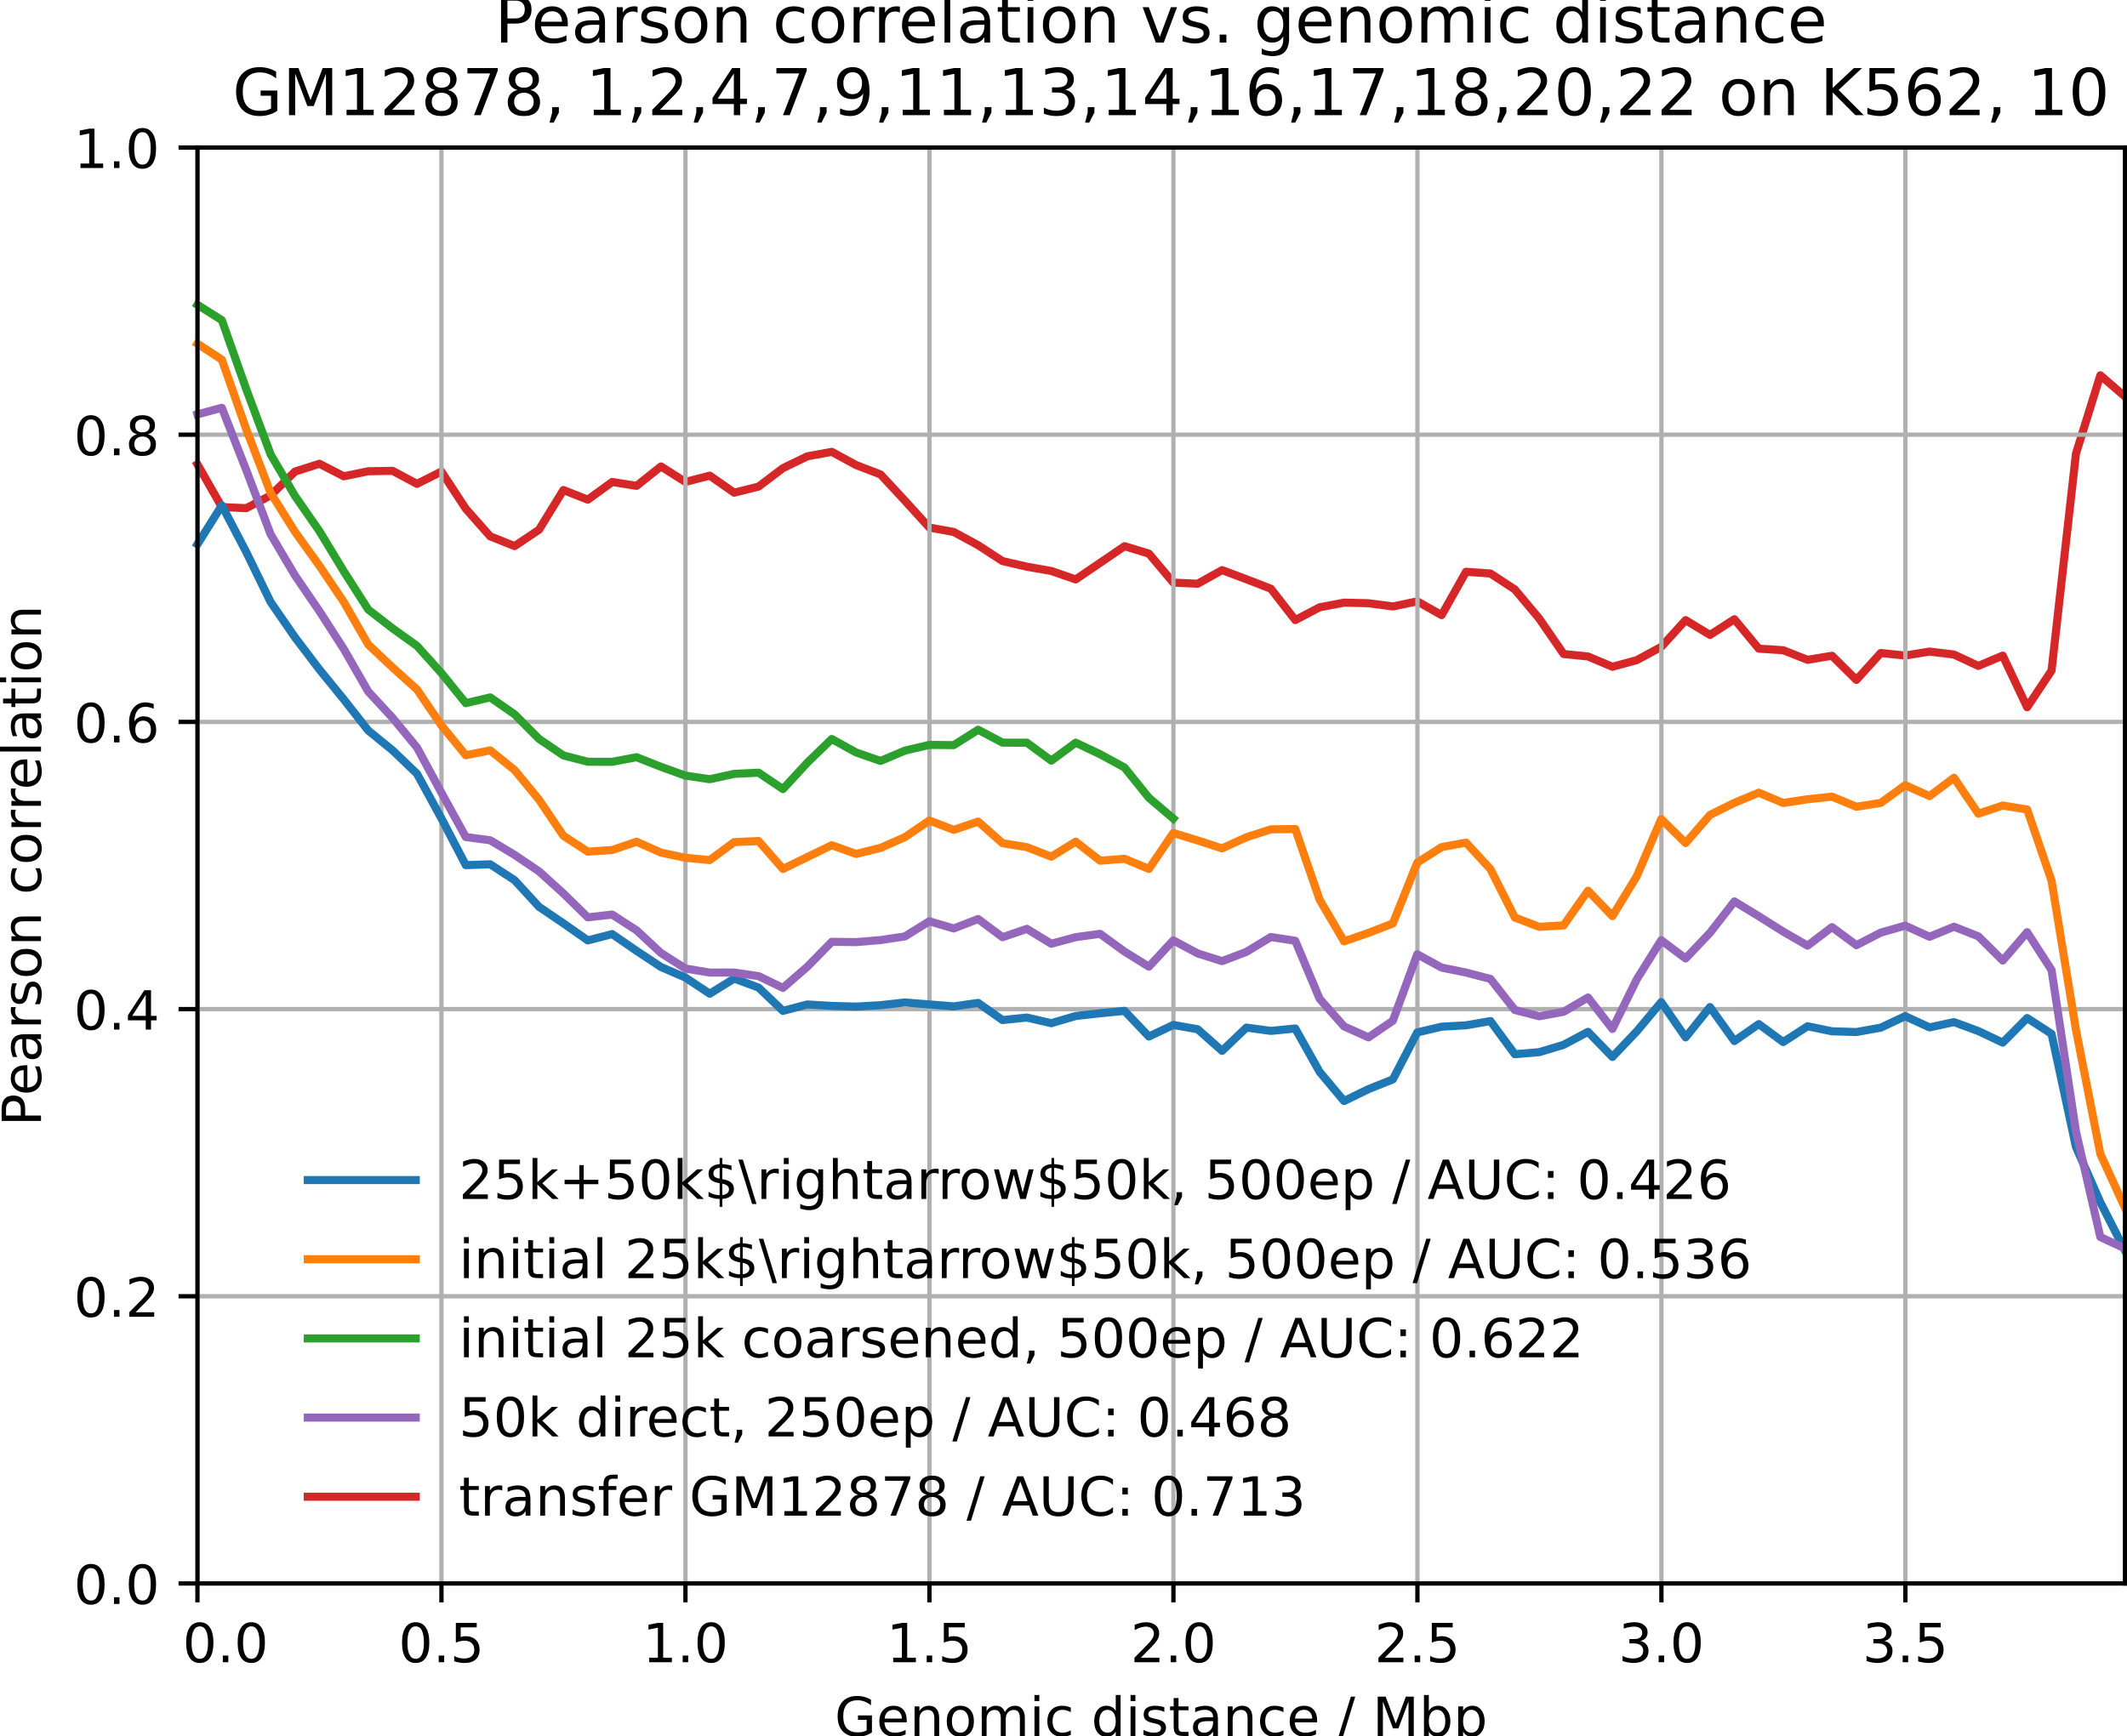
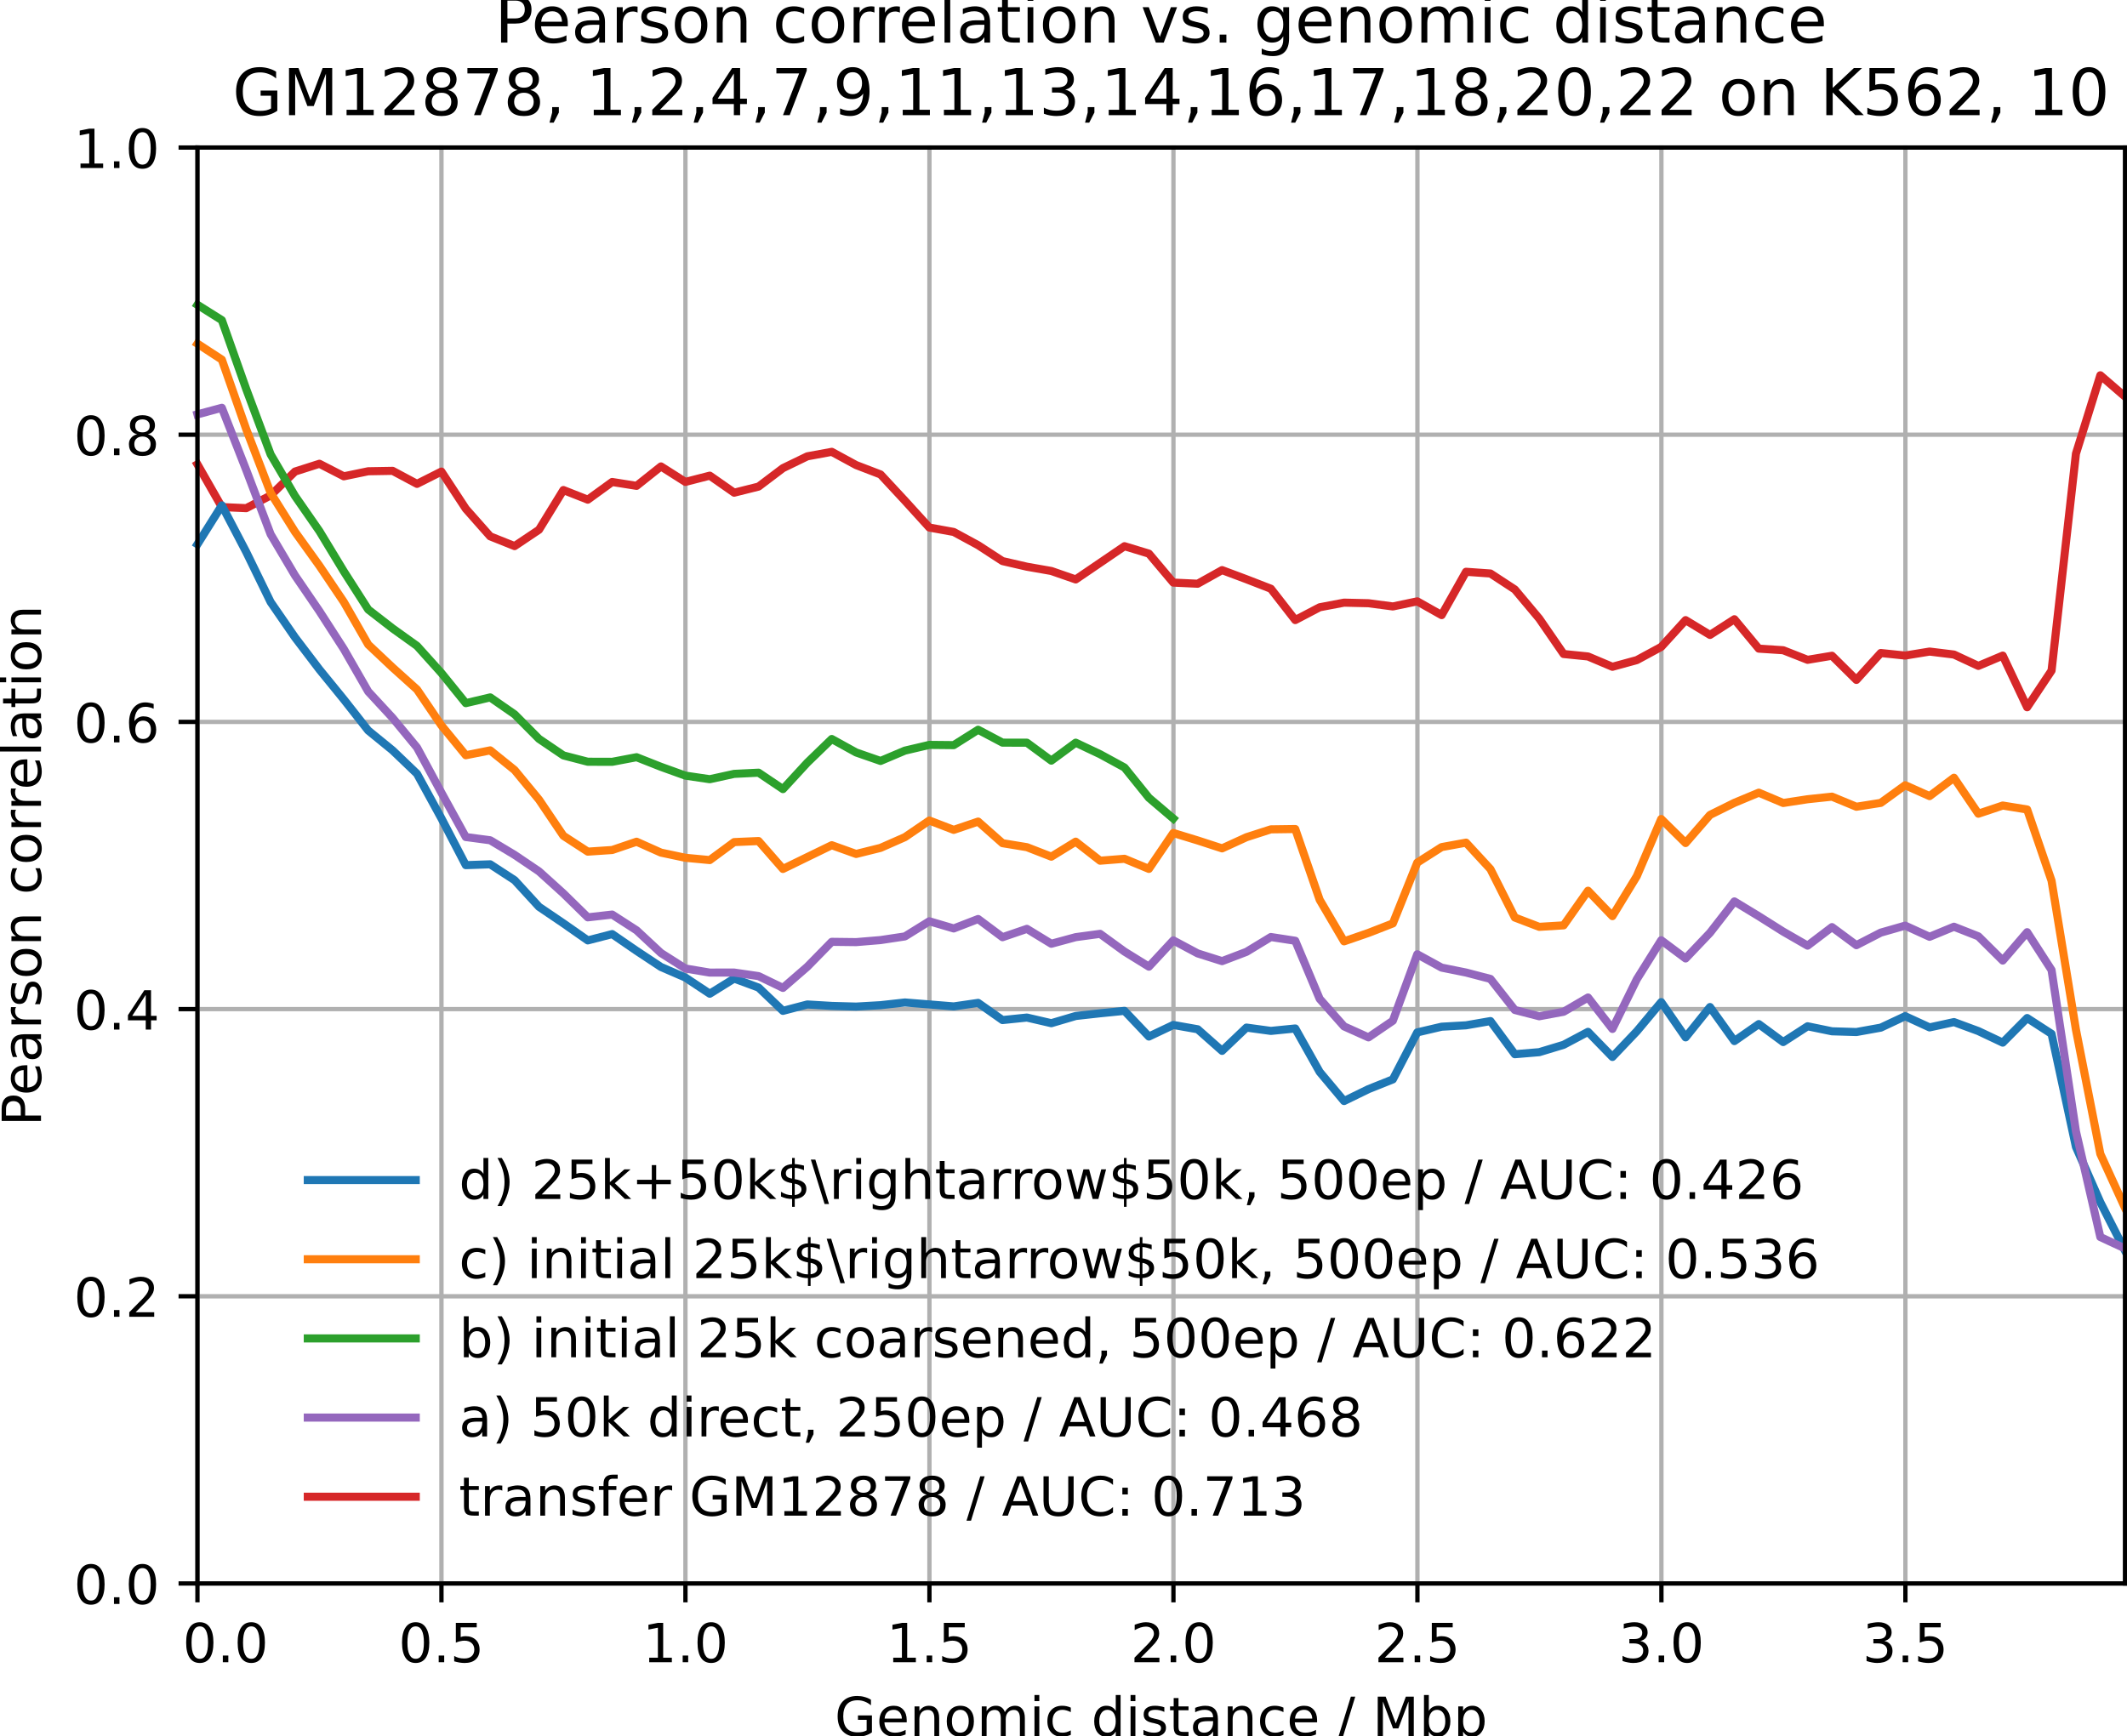
<svg xmlns="http://www.w3.org/2000/svg" version="1.1" id="svg2" xml:space="preserve" width="80mm" height="65.3mm" viewBox="0 0 302.362 246.803">
  <defs id="defs6">
    <clipPath clipPathUnits="userSpaceOnUse" id="clipPath22">
      <path d="M 57.6,38.016 H 414.72 V 304.128 H 57.6 Z" id="path20" />
    </clipPath>
    <clipPath clipPathUnits="userSpaceOnUse" id="clipPath40">
      <path d="M 57.6,38.016 H 414.72 V 304.128 H 57.6 Z" id="path38" />
    </clipPath>
    <clipPath clipPathUnits="userSpaceOnUse" id="clipPath58">
      <path d="M 57.6,38.016 H 414.72 V 304.128 H 57.6 Z" id="path56" />
    </clipPath>
    <clipPath clipPathUnits="userSpaceOnUse" id="clipPath76">
      <path d="M 57.6,38.016 H 414.72 V 304.128 H 57.6 Z" id="path74" />
    </clipPath>
    <clipPath clipPathUnits="userSpaceOnUse" id="clipPath94">
      <path d="M 57.6,38.016 H 414.72 V 304.128 H 57.6 Z" id="path92" />
    </clipPath>
    <clipPath clipPathUnits="userSpaceOnUse" id="clipPath112">
      <path d="M 57.6,38.016 H 414.72 V 304.128 H 57.6 Z" id="path110" />
    </clipPath>
    <clipPath clipPathUnits="userSpaceOnUse" id="clipPath130">
      <path d="M 57.6,38.016 H 414.72 V 304.128 H 57.6 Z" id="path128" />
    </clipPath>
    <clipPath clipPathUnits="userSpaceOnUse" id="clipPath148">
      <path d="M 57.6,38.016 H 414.72 V 304.128 H 57.6 Z" id="path146" />
    </clipPath>
    <clipPath clipPathUnits="userSpaceOnUse" id="clipPath170">
      <path d="M 57.6,38.016 H 414.72 V 304.128 H 57.6 Z" id="path168" />
    </clipPath>
    <clipPath clipPathUnits="userSpaceOnUse" id="clipPath188">
      <path d="M 57.6,38.016 H 414.72 V 304.128 H 57.6 Z" id="path186" />
    </clipPath>
    <clipPath clipPathUnits="userSpaceOnUse" id="clipPath206">
      <path d="M 57.6,38.016 H 414.72 V 304.128 H 57.6 Z" id="path204" />
    </clipPath>
    <clipPath clipPathUnits="userSpaceOnUse" id="clipPath224">
      <path d="M 57.6,38.016 H 414.72 V 304.128 H 57.6 Z" id="path222" />
    </clipPath>
    <clipPath clipPathUnits="userSpaceOnUse" id="clipPath242">
      <path d="M 57.6,38.016 H 414.72 V 304.128 H 57.6 Z" id="path240" />
    </clipPath>
    <clipPath clipPathUnits="userSpaceOnUse" id="clipPath260">
      <path d="M 57.6,38.016 H 414.72 V 304.128 H 57.6 Z" id="path258" />
    </clipPath>
    <clipPath clipPathUnits="userSpaceOnUse" id="clipPath282">
      <path d="M 57.6,38.016 H 414.72 V 304.128 H 57.6 Z" id="path280" />
    </clipPath>
    <clipPath clipPathUnits="userSpaceOnUse" id="clipPath292">
      <path d="M 57.6,38.016 H 414.72 V 304.128 H 57.6 Z" id="path290" />
    </clipPath>
    <clipPath clipPathUnits="userSpaceOnUse" id="clipPath302">
      <path d="M 57.6,38.016 H 414.72 V 304.128 H 57.6 Z" id="path300" />
    </clipPath>
    <clipPath clipPathUnits="userSpaceOnUse" id="clipPath312">
      <path d="M 57.6,38.016 H 414.72 V 304.128 H 57.6 Z" id="path310" />
    </clipPath>
    <clipPath clipPathUnits="userSpaceOnUse" id="clipPath322">
      <path d="M 57.6,38.016 H 414.72 V 304.128 H 57.6 Z" id="path320" />
    </clipPath>
  </defs>
  <g id="g10" transform="matrix(1.333333,0,0,-1.333333,-28.02396,443.5936)">
+     <path d="M 57.6,38.016 V 304.128" style="fill:none;stroke:#b0b0b0;stroke-width:0.8;stroke-linecap:square;stroke-linejoin:round;stroke-miterlimit:10;stroke-dasharray:none;stroke-opacity:1" id="path24" transform="matrix(0.5754572,0,0,0.5754572,8.923028,141.9491)" />
+     <path d="M 102.805,38.016 V 304.128" style="fill:none;stroke:#b0b0b0;stroke-width:0.8;stroke-linecap:square;stroke-linejoin:round;stroke-miterlimit:10;stroke-dasharray:none;stroke-opacity:1" id="path42" transform="matrix(0.5754572,0,0,0.5754572,8.923028,141.9491)" />
+     <path d="M 148.01,38.016 V 304.128" style="fill:none;stroke:#b0b0b0;stroke-width:0.8;stroke-linecap:square;stroke-linejoin:round;stroke-miterlimit:10;stroke-dasharray:none;stroke-opacity:1" id="path60" transform="matrix(0.5754572,0,0,0.5754572,8.923028,141.9491)" />
+     <path d="M 193.215,38.016 V 304.128" style="fill:none;stroke:#b0b0b0;stroke-width:0.8;stroke-linecap:square;stroke-linejoin:round;stroke-miterlimit:10;stroke-dasharray:none;stroke-opacity:1" id="path78" transform="matrix(0.5754572,0,0,0.5754572,8.923028,141.9491)" />
+     <path d="M 146.124,163.826 V 316.962" style="fill:none;stroke:#b0b0b0;stroke-width:0.46;stroke-linecap:square;stroke-linejoin:round;stroke-miterlimit:10;stroke-dasharray:none;stroke-opacity:1" id="path96" />
+     <path d="M 283.625,38.016 V 304.128" style="fill:none;stroke:#b0b0b0;stroke-width:0.8;stroke-linecap:square;stroke-linejoin:round;stroke-miterlimit:10;stroke-dasharray:none;stroke-opacity:1" id="path114" transform="matrix(0.5754572,0,0,0.5754572,8.923028,141.9491)" />
+     <path d="M 328.83,38.016 V 304.128" style="fill:none;stroke:#b0b0b0;stroke-width:0.8;stroke-linecap:square;stroke-linejoin:round;stroke-miterlimit:10;stroke-dasharray:none;stroke-opacity:1" id="path132" transform="matrix(0.5754572,0,0,0.5754572,8.923028,141.9491)" />
+     <path d="M 374.035,38.016 V 304.128" style="fill:none;stroke:#b0b0b0;stroke-width:0.8;stroke-linecap:square;stroke-linejoin:round;stroke-miterlimit:10;stroke-dasharray:none;stroke-opacity:1" id="path150" transform="matrix(0.5754572,0,0,0.5754572,8.923028,141.9491)" />
+     <path d="M 57.6,38.016 H 414.72" style="fill:none;stroke:#b0b0b0;stroke-width:0.8;stroke-linecap:square;stroke-linejoin:round;stroke-miterlimit:10;stroke-dasharray:none;stroke-opacity:1" id="path172" transform="matrix(0.5754572,0,0,0.5754572,8.923028,141.9491)" />
+     <path d="M 57.6,91.238 H 414.72" style="fill:none;stroke:#b0b0b0;stroke-width:0.8;stroke-linecap:square;stroke-linejoin:round;stroke-miterlimit:10;stroke-dasharray:none;stroke-opacity:1" id="path190" transform="matrix(0.5754572,0,0,0.5754572,8.923028,141.9491)" />
+     <path d="M 57.6,144.461 H 414.72" style="fill:none;stroke:#b0b0b0;stroke-width:0.8;stroke-linecap:square;stroke-linejoin:round;stroke-miterlimit:10;stroke-dasharray:none;stroke-opacity:1" id="path208" transform="matrix(0.5754572,0,0,0.5754572,8.923028,141.9491)" />
+     <path d="M 57.6,197.683 H 414.72" style="fill:none;stroke:#b0b0b0;stroke-width:0.8;stroke-linecap:square;stroke-linejoin:round;stroke-miterlimit:10;stroke-dasharray:none;stroke-opacity:1" id="path226" transform="matrix(0.5754572,0,0,0.5754572,8.923028,141.9491)" />
+     <path d="M 57.6,250.906 H 414.72" style="fill:none;stroke:#b0b0b0;stroke-width:0.8;stroke-linecap:square;stroke-linejoin:round;stroke-miterlimit:10;stroke-dasharray:none;stroke-opacity:1" id="path244" transform="matrix(0.5754572,0,0,0.5754572,8.923028,141.9491)" />
+     <path d="M 57.6,304.128 H 414.72" style="fill:none;stroke:#b0b0b0;stroke-width:0.8;stroke-linecap:square;stroke-linejoin:round;stroke-miterlimit:10;stroke-dasharray:none;stroke-opacity:1" id="path262" transform="matrix(0.5754572,0,0,0.5754572,8.923028,141.9491)" />
    <path d="m 42.069,283.174 2.601,-4.555 2.601,-0.117 2.601,1.358 2.601,2.547 2.601,0.83 2.601,-1.338 2.601,0.539 2.601,0.044 2.601,-1.389 2.601,1.31 2.601,-3.963 2.601,-2.943 2.601,-1.04 2.601,1.743 2.601,4.234 2.601,-1.026 2.601,1.886 2.601,-0.412 2.601,2.07 2.601,-1.651 2.601,0.668 2.601,-1.816 2.601,0.65 2.601,1.967 2.601,1.261 2.601,0.479 2.601,-1.413 2.601,-0.999 2.601,-2.802 2.601,-2.861 2.601,-0.471 2.601,-1.413 2.601,-1.693 2.601,-0.599 2.601,-0.456 2.601,-0.902 2.601,1.771 2.601,1.773 2.601,-0.791 2.601,-3.09 2.601,-0.121 2.601,1.452 2.601,-0.974 2.601,-1.01 2.601,-3.343 2.601,1.364 2.601,0.494 2.601,-0.062 2.601,-0.344 2.601,0.544 2.601,-1.467 2.601,4.621 2.601,-0.183 2.601,-1.703 2.601,-3.106 2.601,-3.778 2.601,-0.262 2.601,-1.1 2.601,0.712 2.601,1.408 2.601,2.855 2.601,-1.578 2.601,1.673 2.601,-3.135 2.601,-0.17 2.601,-1.023 2.601,0.434 2.601,-2.576 2.601,2.868 2.601,-0.27 2.601,0.425 2.601,-0.318 2.601,-1.211 2.601,1.098 2.601,-5.509 2.601,3.908 2.601,23.135 2.601,8.361 2.601,-2.247" style="fill:none;stroke:#d62728;stroke-width:0.863;stroke-linecap:square;stroke-linejoin:round;stroke-miterlimit:10;stroke-dasharray:none;stroke-opacity:1" id="path324" />
    <g id="g16" transform="matrix(0.5754572,0,0,0.5754572,8.923028,141.9491)">
-       <g id="g18" clip-path="url(#clipPath22)">
-         <path d="M 57.6,38.016 V 304.128" style="fill:none;stroke:#b0b0b0;stroke-width:0.8;stroke-linecap:square;stroke-linejoin:round;stroke-miterlimit:10;stroke-dasharray:none;stroke-opacity:1" id="path24" />
-       </g>
+       <g id="g18" clip-path="url(#clipPath22)" />
    </g>
    <path d="m 42.069,163.826 v -2.014" style="fill:#000000;fill-opacity:1;fill-rule:nonzero;stroke:#000000;stroke-width:0.46;stroke-linecap:butt;stroke-linejoin:round;stroke-miterlimit:10;stroke-dasharray:none;stroke-opacity:1" id="path28" />
    <g id="g34" transform="matrix(0.5754572,0,0,0.5754572,8.923028,141.9491)">
-       <g id="g36" clip-path="url(#clipPath40)">
-         <path d="M 102.805,38.016 V 304.128" style="fill:none;stroke:#b0b0b0;stroke-width:0.8;stroke-linecap:square;stroke-linejoin:round;stroke-miterlimit:10;stroke-dasharray:none;stroke-opacity:1" id="path42" />
-       </g>
+       <g id="g36" clip-path="url(#clipPath40)" />
    </g>
    <path d="m 68.083,163.826 v -2.014" style="fill:#000000;fill-opacity:1;fill-rule:nonzero;stroke:#000000;stroke-width:0.46;stroke-linecap:butt;stroke-linejoin:round;stroke-miterlimit:10;stroke-dasharray:none;stroke-opacity:1" id="path46" />
    <g id="g52" transform="matrix(0.5754572,0,0,0.5754572,8.923028,141.9491)">
-       <g id="g54" clip-path="url(#clipPath58)">
-         <path d="M 148.01,38.016 V 304.128" style="fill:none;stroke:#b0b0b0;stroke-width:0.8;stroke-linecap:square;stroke-linejoin:round;stroke-miterlimit:10;stroke-dasharray:none;stroke-opacity:1" id="path60" />
-       </g>
+       <g id="g54" clip-path="url(#clipPath58)" />
    </g>
    <path d="m 94.097,163.826 v -2.014" style="fill:#000000;fill-opacity:1;fill-rule:nonzero;stroke:#000000;stroke-width:0.46;stroke-linecap:butt;stroke-linejoin:round;stroke-miterlimit:10;stroke-dasharray:none;stroke-opacity:1" id="path64" />
    <g id="g70" transform="matrix(0.5754572,0,0,0.5754572,8.923028,141.9491)">
-       <g id="g72" clip-path="url(#clipPath76)">
-         <path d="M 193.215,38.016 V 304.128" style="fill:none;stroke:#b0b0b0;stroke-width:0.8;stroke-linecap:square;stroke-linejoin:round;stroke-miterlimit:10;stroke-dasharray:none;stroke-opacity:1" id="path78" />
-       </g>
+       <g id="g72" clip-path="url(#clipPath76)" />
    </g>
    <path d="m 120.11,163.826 v -2.014" style="fill:#000000;fill-opacity:1;fill-rule:nonzero;stroke:#000000;stroke-width:0.46;stroke-linecap:butt;stroke-linejoin:round;stroke-miterlimit:10;stroke-dasharray:none;stroke-opacity:1" id="path82" />
-     <g id="g88" transform="matrix(0.5754572,0,0,0.5754572,8.923028,141.9491)">
-       <g id="g90" clip-path="url(#clipPath94)">
-         <path d="M 238.42,38.016 V 304.128" style="fill:none;stroke:#b0b0b0;stroke-width:0.8;stroke-linecap:square;stroke-linejoin:round;stroke-miterlimit:10;stroke-dasharray:none;stroke-opacity:1" id="path96" />
-       </g>
-     </g>
    <path d="m 146.124,163.826 v -2.014" style="fill:#000000;fill-opacity:1;fill-rule:nonzero;stroke:#000000;stroke-width:0.46;stroke-linecap:butt;stroke-linejoin:round;stroke-miterlimit:10;stroke-dasharray:none;stroke-opacity:1" id="path100" />
    <g id="g106" transform="matrix(0.5754572,0,0,0.5754572,8.923028,141.9491)">
-       <g id="g108" clip-path="url(#clipPath112)">
-         <path d="M 283.625,38.016 V 304.128" style="fill:none;stroke:#b0b0b0;stroke-width:0.8;stroke-linecap:square;stroke-linejoin:round;stroke-miterlimit:10;stroke-dasharray:none;stroke-opacity:1" id="path114" />
-       </g>
+       <g id="g108" clip-path="url(#clipPath112)" />
    </g>
    <path d="m 172.137,163.826 v -2.014" style="fill:#000000;fill-opacity:1;fill-rule:nonzero;stroke:#000000;stroke-width:0.46;stroke-linecap:butt;stroke-linejoin:round;stroke-miterlimit:10;stroke-dasharray:none;stroke-opacity:1" id="path118" />
    <g id="g124" transform="matrix(0.5754572,0,0,0.5754572,8.923028,141.9491)">
-       <g id="g126" clip-path="url(#clipPath130)">
-         <path d="M 328.83,38.016 V 304.128" style="fill:none;stroke:#b0b0b0;stroke-width:0.8;stroke-linecap:square;stroke-linejoin:round;stroke-miterlimit:10;stroke-dasharray:none;stroke-opacity:1" id="path132" />
-       </g>
+       <g id="g126" clip-path="url(#clipPath130)" />
    </g>
    <path d="m 198.151,163.826 v -2.014" style="fill:#000000;fill-opacity:1;fill-rule:nonzero;stroke:#000000;stroke-width:0.46;stroke-linecap:butt;stroke-linejoin:round;stroke-miterlimit:10;stroke-dasharray:none;stroke-opacity:1" id="path136" />
    <g id="g142" transform="matrix(0.5754572,0,0,0.5754572,8.923028,141.9491)">
-       <g id="g144" clip-path="url(#clipPath148)">
-         <path d="M 374.035,38.016 V 304.128" style="fill:none;stroke:#b0b0b0;stroke-width:0.8;stroke-linecap:square;stroke-linejoin:round;stroke-miterlimit:10;stroke-dasharray:none;stroke-opacity:1" id="path150" />
-       </g>
+       <g id="g144" clip-path="url(#clipPath148)" />
    </g>
    <path d="m 224.164,163.826 v -2.014" style="fill:#000000;fill-opacity:1;fill-rule:nonzero;stroke:#000000;stroke-width:0.46;stroke-linecap:butt;stroke-linejoin:round;stroke-miterlimit:10;stroke-dasharray:none;stroke-opacity:1" id="path154" />
    <g id="g164" transform="matrix(0.5754572,0,0,0.5754572,8.923028,141.9491)">
-       <g id="g166" clip-path="url(#clipPath170)">
-         <path d="M 57.6,38.016 H 414.72" style="fill:none;stroke:#b0b0b0;stroke-width:0.8;stroke-linecap:square;stroke-linejoin:round;stroke-miterlimit:10;stroke-dasharray:none;stroke-opacity:1" id="path172" />
-       </g>
+       <g id="g166" clip-path="url(#clipPath170)" />
    </g>
    <path d="m 42.069,163.826 h -2.014" style="fill:#000000;fill-opacity:1;fill-rule:nonzero;stroke:#000000;stroke-width:0.46;stroke-linecap:butt;stroke-linejoin:round;stroke-miterlimit:10;stroke-dasharray:none;stroke-opacity:1" id="path176" />
    <g id="g182" transform="matrix(0.5754572,0,0,0.5754572,8.923028,141.9491)">
-       <g id="g184" clip-path="url(#clipPath188)">
-         <path d="M 57.6,91.238 H 414.72" style="fill:none;stroke:#b0b0b0;stroke-width:0.8;stroke-linecap:square;stroke-linejoin:round;stroke-miterlimit:10;stroke-dasharray:none;stroke-opacity:1" id="path190" />
-       </g>
+       <g id="g184" clip-path="url(#clipPath188)" />
    </g>
    <path d="m 42.069,194.453 h -2.014" style="fill:#000000;fill-opacity:1;fill-rule:nonzero;stroke:#000000;stroke-width:0.46;stroke-linecap:butt;stroke-linejoin:round;stroke-miterlimit:10;stroke-dasharray:none;stroke-opacity:1" id="path194" />
    <g id="g200" transform="matrix(0.5754572,0,0,0.5754572,8.923028,141.9491)">
-       <g id="g202" clip-path="url(#clipPath206)">
-         <path d="M 57.6,144.461 H 414.72" style="fill:none;stroke:#b0b0b0;stroke-width:0.8;stroke-linecap:square;stroke-linejoin:round;stroke-miterlimit:10;stroke-dasharray:none;stroke-opacity:1" id="path208" />
-       </g>
+       <g id="g202" clip-path="url(#clipPath206)" />
    </g>
    <path d="m 42.069,225.08 h -2.014" style="fill:#000000;fill-opacity:1;fill-rule:nonzero;stroke:#000000;stroke-width:0.46;stroke-linecap:butt;stroke-linejoin:round;stroke-miterlimit:10;stroke-dasharray:none;stroke-opacity:1" id="path212" />
    <g id="g218" transform="matrix(0.5754572,0,0,0.5754572,8.923028,141.9491)">
-       <g id="g220" clip-path="url(#clipPath224)">
-         <path d="M 57.6,197.683 H 414.72" style="fill:none;stroke:#b0b0b0;stroke-width:0.8;stroke-linecap:square;stroke-linejoin:round;stroke-miterlimit:10;stroke-dasharray:none;stroke-opacity:1" id="path226" />
-       </g>
+       <g id="g220" clip-path="url(#clipPath224)" />
    </g>
    <path d="m 42.069,255.707 h -2.014" style="fill:#000000;fill-opacity:1;fill-rule:nonzero;stroke:#000000;stroke-width:0.46;stroke-linecap:butt;stroke-linejoin:round;stroke-miterlimit:10;stroke-dasharray:none;stroke-opacity:1" id="path230" />
    <g id="g236" transform="matrix(0.5754572,0,0,0.5754572,8.923028,141.9491)">
-       <g id="g238" clip-path="url(#clipPath242)">
-         <path d="M 57.6,250.906 H 414.72" style="fill:none;stroke:#b0b0b0;stroke-width:0.8;stroke-linecap:square;stroke-linejoin:round;stroke-miterlimit:10;stroke-dasharray:none;stroke-opacity:1" id="path244" />
-       </g>
+       <g id="g238" clip-path="url(#clipPath242)" />
    </g>
    <path d="m 42.069,286.335 h -2.014" style="fill:#000000;fill-opacity:1;fill-rule:nonzero;stroke:#000000;stroke-width:0.46;stroke-linecap:butt;stroke-linejoin:round;stroke-miterlimit:10;stroke-dasharray:none;stroke-opacity:1" id="path248" />
    <g id="g254" transform="matrix(0.5754572,0,0,0.5754572,8.923028,141.9491)">
-       <g id="g256" clip-path="url(#clipPath260)">
-         <path d="M 57.6,304.128 H 414.72" style="fill:none;stroke:#b0b0b0;stroke-width:0.8;stroke-linecap:square;stroke-linejoin:round;stroke-miterlimit:10;stroke-dasharray:none;stroke-opacity:1" id="path262" />
-       </g>
+       <g id="g256" clip-path="url(#clipPath260)" />
    </g>
    <path d="m 42.069,316.962 h -2.014" style="fill:#000000;fill-opacity:1;fill-rule:nonzero;stroke:#000000;stroke-width:0.46;stroke-linecap:butt;stroke-linejoin:round;stroke-miterlimit:10;stroke-dasharray:none;stroke-opacity:1" id="path266" />
    <path d="m 42.069,274.656 2.601,4.143 2.601,-4.974 2.601,-5.339 2.601,-3.769 2.601,-3.42 2.601,-3.194 2.601,-3.311 2.601,-2.123 2.601,-2.492 2.601,-4.758 2.601,-4.988 2.601,0.09 2.601,-1.694 2.601,-2.837 2.601,-1.764 2.601,-1.82 2.601,0.673 2.601,-1.789 2.601,-1.719 2.601,-1.127 2.601,-1.724 2.601,1.615 2.601,-0.96 2.601,-2.483 2.601,0.682 2.601,-0.155 2.601,-0.072 2.601,0.15 2.601,0.289 2.601,-0.208 2.601,-0.212 2.601,0.376 2.601,-1.832 2.601,0.268 2.601,-0.602 2.601,0.768 2.601,0.289 2.601,0.26 2.601,-2.739 2.601,1.233 2.601,-0.458 2.601,-2.303 2.601,2.483 2.601,-0.355 2.601,0.259 2.601,-4.634 2.601,-3.104 2.601,1.269 2.601,1.04 2.601,5.01 2.601,0.608 2.601,0.148 2.601,0.452 2.601,-3.533 2.601,0.217 2.601,0.786 2.601,1.381 2.601,-2.676 2.601,2.736 2.601,3.111 2.601,-3.759 2.601,3.234 2.601,-3.629 2.601,1.812 2.601,-1.917 2.601,1.683 2.601,-0.536 2.601,-0.078 2.601,0.468 2.601,1.221 2.601,-1.195 2.601,0.567 2.601,-0.96 2.601,-1.23 2.601,2.621 2.601,-1.684 2.601,-12.059 2.601,-5.906 2.601,-5.1" style="fill:none;stroke:#1f77b4;stroke-width:0.863;stroke-linecap:square;stroke-linejoin:round;stroke-miterlimit:10;stroke-dasharray:none;stroke-opacity:1" id="path284" />
    <path d="m 42.069,296.04 2.601,-1.698 2.601,-7.422 2.601,-6.791 2.601,-4.154 2.601,-3.619 2.601,-3.86 2.601,-4.539 2.601,-2.451 2.601,-2.342 2.601,-3.832 2.601,-3.179 2.601,0.519 2.601,-2.098 2.601,-3.155 2.601,-3.856 2.601,-1.691 2.601,0.174 2.601,0.883 2.601,-1.162 2.601,-0.55 2.601,-0.244 2.601,1.917 2.601,0.113 2.601,-2.977 2.601,1.268 2.601,1.264 2.601,-0.933 2.601,0.648 2.601,1.145 2.601,1.774 2.601,-0.998 2.601,0.883 2.601,-2.303 2.601,-0.426 2.601,-1.012 2.601,1.6 2.601,-2.03 2.601,0.204 2.601,-1.078 2.601,3.829 2.601,-0.795 2.601,-0.846 2.601,1.191 2.601,0.838 2.601,0.035 2.601,-7.548 2.601,-4.43 2.601,0.898 2.601,1.013 2.601,6.483 2.601,1.657 2.601,0.474 2.601,-2.822 2.601,-5.164 2.601,-0.993 2.601,0.159 2.601,3.692 2.601,-2.708 2.601,4.262 2.601,6.093 2.601,-2.562 2.601,3 2.601,1.289 2.601,1.083 2.601,-1.099 2.601,0.399 2.601,0.276 2.601,-1.076 2.601,0.411 2.601,1.885 2.601,-1.161 2.601,1.958 2.601,-3.836 2.601,0.872 2.601,-0.422 2.601,-7.596 2.601,-15.887 2.601,-13.249 2.601,-5.69" style="fill:none;stroke:#ff7f0e;stroke-width:0.863;stroke-linecap:square;stroke-linejoin:round;stroke-miterlimit:10;stroke-dasharray:none;stroke-opacity:1" id="path294" />
    <path d="m 42.069,300.188 2.601,-1.637 2.601,-7.353 2.601,-6.966 2.601,-4.435 2.601,-3.745 2.601,-4.291 2.601,-4.068 2.601,-2.016 2.601,-1.864 2.601,-2.892 2.601,-3.213 2.601,0.613 2.601,-1.805 2.601,-2.619 2.601,-1.763 2.601,-0.675 2.601,-0.008 2.601,0.492 2.601,-1.027 2.601,-0.937 2.601,-0.383 2.601,0.569 2.601,0.127 2.601,-1.751 2.601,2.825 2.601,2.518 2.601,-1.436 2.601,-0.904 2.601,1.101 2.601,0.611 2.601,-0.025 2.601,1.641 2.601,-1.376 2.601,-0.006 2.601,-1.913 2.601,1.914 2.601,-1.23 2.601,-1.418 2.601,-3.229 2.601,-2.212" style="fill:none;stroke:#2ca02c;stroke-width:0.863;stroke-linecap:square;stroke-linejoin:round;stroke-miterlimit:10;stroke-dasharray:none;stroke-opacity:1" id="path304" />
    <path d="m 42.069,288.507 2.601,0.698 2.601,-6.637 2.601,-6.851 2.601,-4.394 2.601,-3.807 2.601,-4.037 2.601,-4.533 2.601,-2.814 2.601,-3.156 2.601,-4.818 2.601,-4.729 2.601,-0.344 2.601,-1.559 2.601,-1.758 2.601,-2.353 2.601,-2.549 2.601,0.295 2.601,-1.679 2.601,-2.421 2.601,-1.653 2.601,-0.435 2.601,0.003 2.601,-0.379 2.601,-1.257 2.601,2.257 2.601,2.657 2.601,-0.031 2.601,0.217 2.601,0.391 2.601,1.614 2.601,-0.765 2.601,1.007 2.601,-1.94 2.601,0.89 2.601,-1.589 2.601,0.705 2.601,0.352 2.601,-1.891 2.601,-1.609 2.601,2.802 2.601,-1.389 2.601,-0.823 2.601,0.991 2.601,1.581 2.601,-0.4 2.601,-6.194 2.601,-2.937 2.601,-1.172 2.601,1.772 2.601,7.091 2.601,-1.425 2.601,-0.524 2.601,-0.68 2.601,-3.313 2.601,-0.67 2.601,0.481 2.601,1.521 2.601,-3.352 2.601,5.298 2.601,4.159 2.601,-1.942 2.601,2.736 2.601,3.346 2.601,-1.579 2.601,-1.64 2.601,-1.496 2.601,1.977 2.601,-1.928 2.601,1.339 2.601,0.745 2.601,-1.189 2.601,1.073 2.601,-1.024 2.601,-2.583 2.601,3.025 2.601,-4.036 2.601,-17.206 2.601,-11.27 2.601,-1.205" style="fill:none;stroke:#9467bd;stroke-width:0.863;stroke-linecap:square;stroke-linejoin:round;stroke-miterlimit:10;stroke-dasharray:none;stroke-opacity:1" id="path314" />
    <path d="M 42.069,163.826 V 316.962" style="fill:none;stroke:#000000;stroke-width:0.46;stroke-linecap:square;stroke-linejoin:miter;stroke-miterlimit:10;stroke-dasharray:none;stroke-opacity:1" id="path328" />
    <path d="M 247.577,163.826 V 316.962" style="fill:none;stroke:#000000;stroke-width:0.46;stroke-linecap:square;stroke-linejoin:miter;stroke-miterlimit:10;stroke-dasharray:none;stroke-opacity:1" id="path330" />
    <path d="M 42.069,163.826 H 247.577" style="fill:none;stroke:#000000;stroke-width:0.46;stroke-linecap:square;stroke-linejoin:miter;stroke-miterlimit:10;stroke-dasharray:none;stroke-opacity:1" id="path332" />
    <path d="M 42.069,316.962 H 247.577" style="fill:none;stroke:#000000;stroke-width:0.46;stroke-linecap:square;stroke-linejoin:miter;stroke-miterlimit:10;stroke-dasharray:none;stroke-opacity:1" id="path334" />
    <path d="m 53.834,206.846 h 11.509" style="fill:none;stroke:#1f77b4;stroke-width:0.863;stroke-linecap:square;stroke-linejoin:round;stroke-miterlimit:10;stroke-dasharray:none;stroke-opacity:1" id="path344" />
    <path d="m 53.834,198.403 h 11.509" style="fill:none;stroke:#ff7f0e;stroke-width:0.863;stroke-linecap:square;stroke-linejoin:round;stroke-miterlimit:10;stroke-dasharray:none;stroke-opacity:1" id="path350" />
    <path d="m 53.834,189.96 h 11.509" style="fill:none;stroke:#2ca02c;stroke-width:0.863;stroke-linecap:square;stroke-linejoin:round;stroke-miterlimit:10;stroke-dasharray:none;stroke-opacity:1" id="path356" />
    <path d="m 53.834,181.517 h 11.509" style="fill:none;stroke:#9467bd;stroke-width:0.863;stroke-linecap:square;stroke-linejoin:round;stroke-miterlimit:10;stroke-dasharray:none;stroke-opacity:1" id="path362" />
    <path d="m 53.834,173.074 h 11.509" style="fill:none;stroke:#d62728;stroke-width:0.863;stroke-linecap:square;stroke-linejoin:round;stroke-miterlimit:10;stroke-dasharray:none;stroke-opacity:1" id="path368" />
  </g>
  <g id="layer1" style="display:inline" transform="translate(-28.02396,-17.20642)">
    <text style="font-variant:normal;font-weight:normal;font-size:7.673px;font-family:'DejaVu Sans';-inkscape-font-specification:DejaVuSans;writing-mode:lr-tb;fill:#000000;fill-opacity:1;fill-rule:nonzero;stroke:none;stroke-width:0.767" id="text32" x="53.99" y="253.563">
      <tspan x="53.99 58.87 61.31" y="253.563" id="tspan30" style="stroke-width:0.767">0.0</tspan>
    </text>
    <text style="font-variant:normal;font-weight:normal;font-size:7.673px;font-family:'DejaVu Sans';-inkscape-font-specification:DejaVuSans;writing-mode:lr-tb;fill:#000000;fill-opacity:1;fill-rule:nonzero;stroke:none;stroke-width:0.767" id="text50" x="84.675" y="253.563">
      <tspan x="84.675 89.555 91.995" y="253.563" id="tspan48" style="stroke-width:0.767">0.5</tspan>
    </text>
    <text style="font-variant:normal;font-weight:normal;font-size:7.673px;font-family:'DejaVu Sans';-inkscape-font-specification:DejaVuSans;writing-mode:lr-tb;fill:#000000;fill-opacity:1;fill-rule:nonzero;stroke:none;stroke-width:0.767" id="text68" x="119.36" y="253.563">
      <tspan x="119.36 124.24 126.68" y="253.563" id="tspan66" style="stroke-width:0.767">1.0</tspan>
    </text>
    <text style="font-variant:normal;font-weight:normal;font-size:7.673px;font-family:'DejaVu Sans';-inkscape-font-specification:DejaVuSans;writing-mode:lr-tb;fill:#000000;fill-opacity:1;fill-rule:nonzero;stroke:none;stroke-width:0.767" id="text86" x="154.045" y="253.563">
      <tspan x="154.045 158.924 161.364" y="253.563" id="tspan84" style="stroke-width:0.767">1.5</tspan>
    </text>
    <text style="font-variant:normal;font-weight:normal;font-size:7.673px;font-family:'DejaVu Sans';-inkscape-font-specification:DejaVuSans;writing-mode:lr-tb;fill:#000000;fill-opacity:1;fill-rule:nonzero;stroke:none;stroke-width:0.767" id="text104" x="188.729" y="253.563">
      <tspan x="188.729 193.609 196.049" y="253.563" id="tspan102" style="stroke-width:0.767">2.0</tspan>
    </text>
    <text style="font-variant:normal;font-weight:normal;font-size:7.673px;font-family:'DejaVu Sans';-inkscape-font-specification:DejaVuSans;writing-mode:lr-tb;fill:#000000;fill-opacity:1;fill-rule:nonzero;stroke:none;stroke-width:0.767" id="text122" x="223.414" y="253.563">
      <tspan x="223.414 228.294 230.734" y="253.563" id="tspan120" style="stroke-width:0.767">2.5</tspan>
    </text>
    <text style="font-variant:normal;font-weight:normal;font-size:7.673px;font-family:'DejaVu Sans';-inkscape-font-specification:DejaVuSans;writing-mode:lr-tb;fill:#000000;fill-opacity:1;fill-rule:nonzero;stroke:none;stroke-width:0.767" id="text140" x="258.099" y="253.563">
      <tspan x="258.099 262.979 265.419" y="253.563" id="tspan138" style="stroke-width:0.767">3.0</tspan>
    </text>
    <text style="font-variant:normal;font-weight:normal;font-size:7.673px;font-family:'DejaVu Sans';-inkscape-font-specification:DejaVuSans;writing-mode:lr-tb;fill:#000000;fill-opacity:1;fill-rule:nonzero;stroke:none;stroke-width:0.767" id="text158" x="292.784" y="253.563">
      <tspan x="292.784 297.663 300.103" y="253.563" id="tspan156" style="stroke-width:0.767">3.5</tspan>
    </text>
    <text style="font-variant:normal;font-weight:normal;font-size:7.673px;font-family:'DejaVu Sans';-inkscape-font-specification:DejaVuSans;writing-mode:lr-tb;fill:#000000;fill-opacity:1;fill-rule:nonzero;stroke:none;stroke-width:0.767" id="text162" x="146.659" y="264.053">
      <tspan x="146.659 152.606 157.324 162.189 166.885 174.358 176.491 180.711 183.151 188.023 190.156 194.154 197.161 201.865 206.729 210.949 215.668 218.108 220.694 223.134 229.755 234.627" y="264.053" id="tspan160" style="stroke-width:0.767">Genomic distance / Mbp</tspan>
    </text>
    <text style="font-variant:normal;font-weight:normal;font-size:7.673px;font-family:'DejaVu Sans';-inkscape-font-specification:DejaVuSans;writing-mode:lr-tb;fill:#000000;fill-opacity:1;fill-rule:nonzero;stroke:none;stroke-width:0.767" id="text180" x="38.517" y="245.279">
      <tspan x="38.517 43.397 45.837" y="245.279" id="tspan178" style="stroke-width:0.767">0.0</tspan>
    </text>
    <text style="font-variant:normal;font-weight:normal;font-size:7.673px;font-family:'DejaVu Sans';-inkscape-font-specification:DejaVuSans;writing-mode:lr-tb;fill:#000000;fill-opacity:1;fill-rule:nonzero;stroke:none;stroke-width:0.767" id="text198" x="38.517" y="204.443">
      <tspan x="38.517 43.397 45.837" y="204.443" id="tspan196" style="stroke-width:0.767">0.2</tspan>
    </text>
    <text style="font-variant:normal;font-weight:normal;font-size:7.673px;font-family:'DejaVu Sans';-inkscape-font-specification:DejaVuSans;writing-mode:lr-tb;fill:#000000;fill-opacity:1;fill-rule:nonzero;stroke:none;stroke-width:0.767" id="text216" x="38.517" y="163.606">
      <tspan x="38.517 43.397 45.837" y="163.606" id="tspan214" style="stroke-width:0.767">0.4</tspan>
    </text>
    <text style="font-variant:normal;font-weight:normal;font-size:7.673px;font-family:'DejaVu Sans';-inkscape-font-specification:DejaVuSans;writing-mode:lr-tb;fill:#000000;fill-opacity:1;fill-rule:nonzero;stroke:none;stroke-width:0.767" id="text234" x="38.517" y="122.77">
      <tspan x="38.517 43.397 45.837" y="122.77" id="tspan232" style="stroke-width:0.767">0.6</tspan>
    </text>
    <text style="font-variant:normal;font-weight:normal;font-size:7.673px;font-family:'DejaVu Sans';-inkscape-font-specification:DejaVuSans;writing-mode:lr-tb;fill:#000000;fill-opacity:1;fill-rule:nonzero;stroke:none;stroke-width:0.767" id="text252" x="38.517" y="81.934">
      <tspan x="38.517 43.397 45.837" y="81.934" id="tspan250" style="stroke-width:0.767">0.8</tspan>
    </text>
    <text style="font-variant:normal;font-weight:normal;font-size:7.673px;font-family:'DejaVu Sans';-inkscape-font-specification:DejaVuSans;writing-mode:lr-tb;fill:#000000;fill-opacity:1;fill-rule:nonzero;stroke:none;stroke-width:0.767" id="text270" x="38.517" y="41.098">
      <tspan x="38.517 43.397 45.837" y="41.098" id="tspan268" style="stroke-width:0.767">1.0</tspan>
    </text>
    <text transform="rotate(-90)" style="font-variant:normal;font-weight:normal;font-size:7.673px;font-family:'DejaVu Sans';-inkscape-font-specification:DejaVuSans;writing-mode:lr-tb;fill:#000000;fill-opacity:1;fill-rule:nonzero;stroke:none;stroke-width:0.767" id="text274" x="-177.344" y="33.853">
      <tspan x="-177.344 -172.717 -167.999 -163.295 -160.142 -156.144 -151.448 -146.584 -144.144 -139.924 -135.228 -132.075 -128.921 -124.203 -122.07 -117.366 -114.358 -112.225 -107.53" y="33.853" id="tspan272" style="stroke-width:0.767">Pearson correlation</tspan>
    </text>
    <text style="font-variant:normal;font-weight:normal;font-size:9.207px;font-family:'DejaVu Sans';-inkscape-font-specification:DejaVuSans;writing-mode:lr-tb;fill:#000000;fill-opacity:1;fill-rule:nonzero;stroke:none;stroke-width:0.767" id="text338" x="98.345" y="23.261">
      <tspan x="98.345 103.897 109.559 115.203 118.987 123.785 129.419 135.257 138.185 143.249 148.884 152.668 156.452 162.115 164.674 170.318 173.928 176.487 182.122 187.959 190.887 196.338 201.135 204.063 206.991 212.838 218.5 224.338 229.972 238.94 241.5 246.564 249.492 255.339 257.898 262.695 266.305 271.949 277.786 282.85" y="23.261" id="tspan336" style="stroke-width:0.767">Pearson correlation vs. genomic distance</tspan>
    </text>
    <text style="font-variant:normal;font-weight:normal;font-size:9.207px;font-family:'DejaVu Sans';-inkscape-font-specification:DejaVuSans;writing-mode:lr-tb;fill:#000000;fill-opacity:1;fill-rule:nonzero;stroke:none;stroke-width:0.767" id="text342" x="61.069" y="33.581">
      <tspan x="61.069 68.204 76.15 82.006 87.862 93.718 99.574 105.429 108.357 111.285 117.141 120.069 125.925 128.853 134.709 137.637 143.492 146.42 152.276 155.204 161.06 166.916 169.844 175.7 181.555 184.483 190.339 196.195 199.123 204.979 210.835 213.763 219.619 225.474 228.402 234.258 240.114 243.042 248.898 254.754 257.682 263.537 269.393 272.321 277.956 283.793 286.721 292.761 298.617 304.473 310.329 313.257 316.185 322.041" y="33.581" id="tspan340" style="stroke-width:0.767">GM12878, 1,2,4,7,9,11,13,14,16,17,18,20,22 on K562, 10</tspan>
    </text>
    <text style="font-variant:normal;font-weight:normal;font-size:7.673px;font-family:'DejaVu Sans';-inkscape-font-specification:DejaVuSans;writing-mode:lr-tb;fill:#000000;fill-opacity:1;fill-rule:nonzero;stroke:none;stroke-width:0.767" id="text348" x="93.262" y="187.69">
-       <tspan id="tspan346" style="stroke-width:0.767" x="93.262" y="187.69">25k+50k$\rightarrow$50k, 500ep / AUC: 0.426</tspan>
+       <tspan id="tspan346" style="stroke-width:0.767" x="93.262" y="187.69">d) 25k+50k$\rightarrow$50k, 500ep / AUC: 0.426</tspan>
    </text>
    <text style="font-variant:normal;font-weight:normal;font-size:7.673px;font-family:'DejaVu Sans';-inkscape-font-specification:DejaVuSans;writing-mode:lr-tb;fill:#000000;fill-opacity:1;fill-rule:nonzero;stroke:none;stroke-width:0.767" id="text354" x="93.262" y="198.948">
-       <tspan id="tspan352" style="stroke-width:0.767" x="93.262" y="198.948">initial 25k$\rightarrow$50k, 500ep / AUC: 0.536</tspan>
+       <tspan id="tspan352" style="stroke-width:0.767" x="93.262" y="198.948">c) initial 25k$\rightarrow$50k, 500ep / AUC: 0.536</tspan>
    </text>
    <text style="font-variant:normal;font-weight:normal;font-size:7.673px;font-family:'DejaVu Sans';-inkscape-font-specification:DejaVuSans;writing-mode:lr-tb;fill:#000000;fill-opacity:1;fill-rule:nonzero;stroke:none;stroke-width:0.767" id="text360" x="93.262" y="210.205">
-       <tspan id="tspan358" style="stroke-width:0.767" x="93.262" y="210.205">initial 25k coarsened, 500ep / AUC: 0.622</tspan>
+       <tspan id="tspan358" style="stroke-width:0.767" x="93.262" y="210.205">b) initial 25k coarsened, 500ep / AUC: 0.622</tspan>
    </text>
    <text style="font-variant:normal;font-weight:normal;font-size:7.673px;font-family:'DejaVu Sans';-inkscape-font-specification:DejaVuSans;writing-mode:lr-tb;fill:#000000;fill-opacity:1;fill-rule:nonzero;stroke:none;stroke-width:0.767" id="text366" x="93.262" y="221.462">
-       <tspan id="tspan364" style="stroke-width:0.767" x="93.262" y="221.462">50k direct, 250ep / AUC: 0.468</tspan>
+       <tspan id="tspan364" style="stroke-width:0.767" x="93.262" y="221.462">a) 50k direct, 250ep / AUC: 0.468</tspan>
    </text>
    <text style="font-variant:normal;font-weight:normal;font-size:7.673px;font-family:'DejaVu Sans';-inkscape-font-specification:DejaVuSans;writing-mode:lr-tb;fill:#000000;fill-opacity:1;fill-rule:nonzero;stroke:none;stroke-width:0.767" id="text372" x="93.262" y="232.72">
      <tspan x="93.262 96.27 99.423 104.127 108.991 112.989 115.689 120.408 123.562 126.002 131.948 138.57 143.449 148.329 153.209 158.089 162.969 165.409 167.995 170.435 175.683 181.299 186.655 189.241 191.68 196.56 199 203.88 208.76" y="232.72" id="tspan370" style="stroke-width:0.767">transfer GM12878 / AUC: 0.713</tspan>
    </text>
  </g>
</svg>
